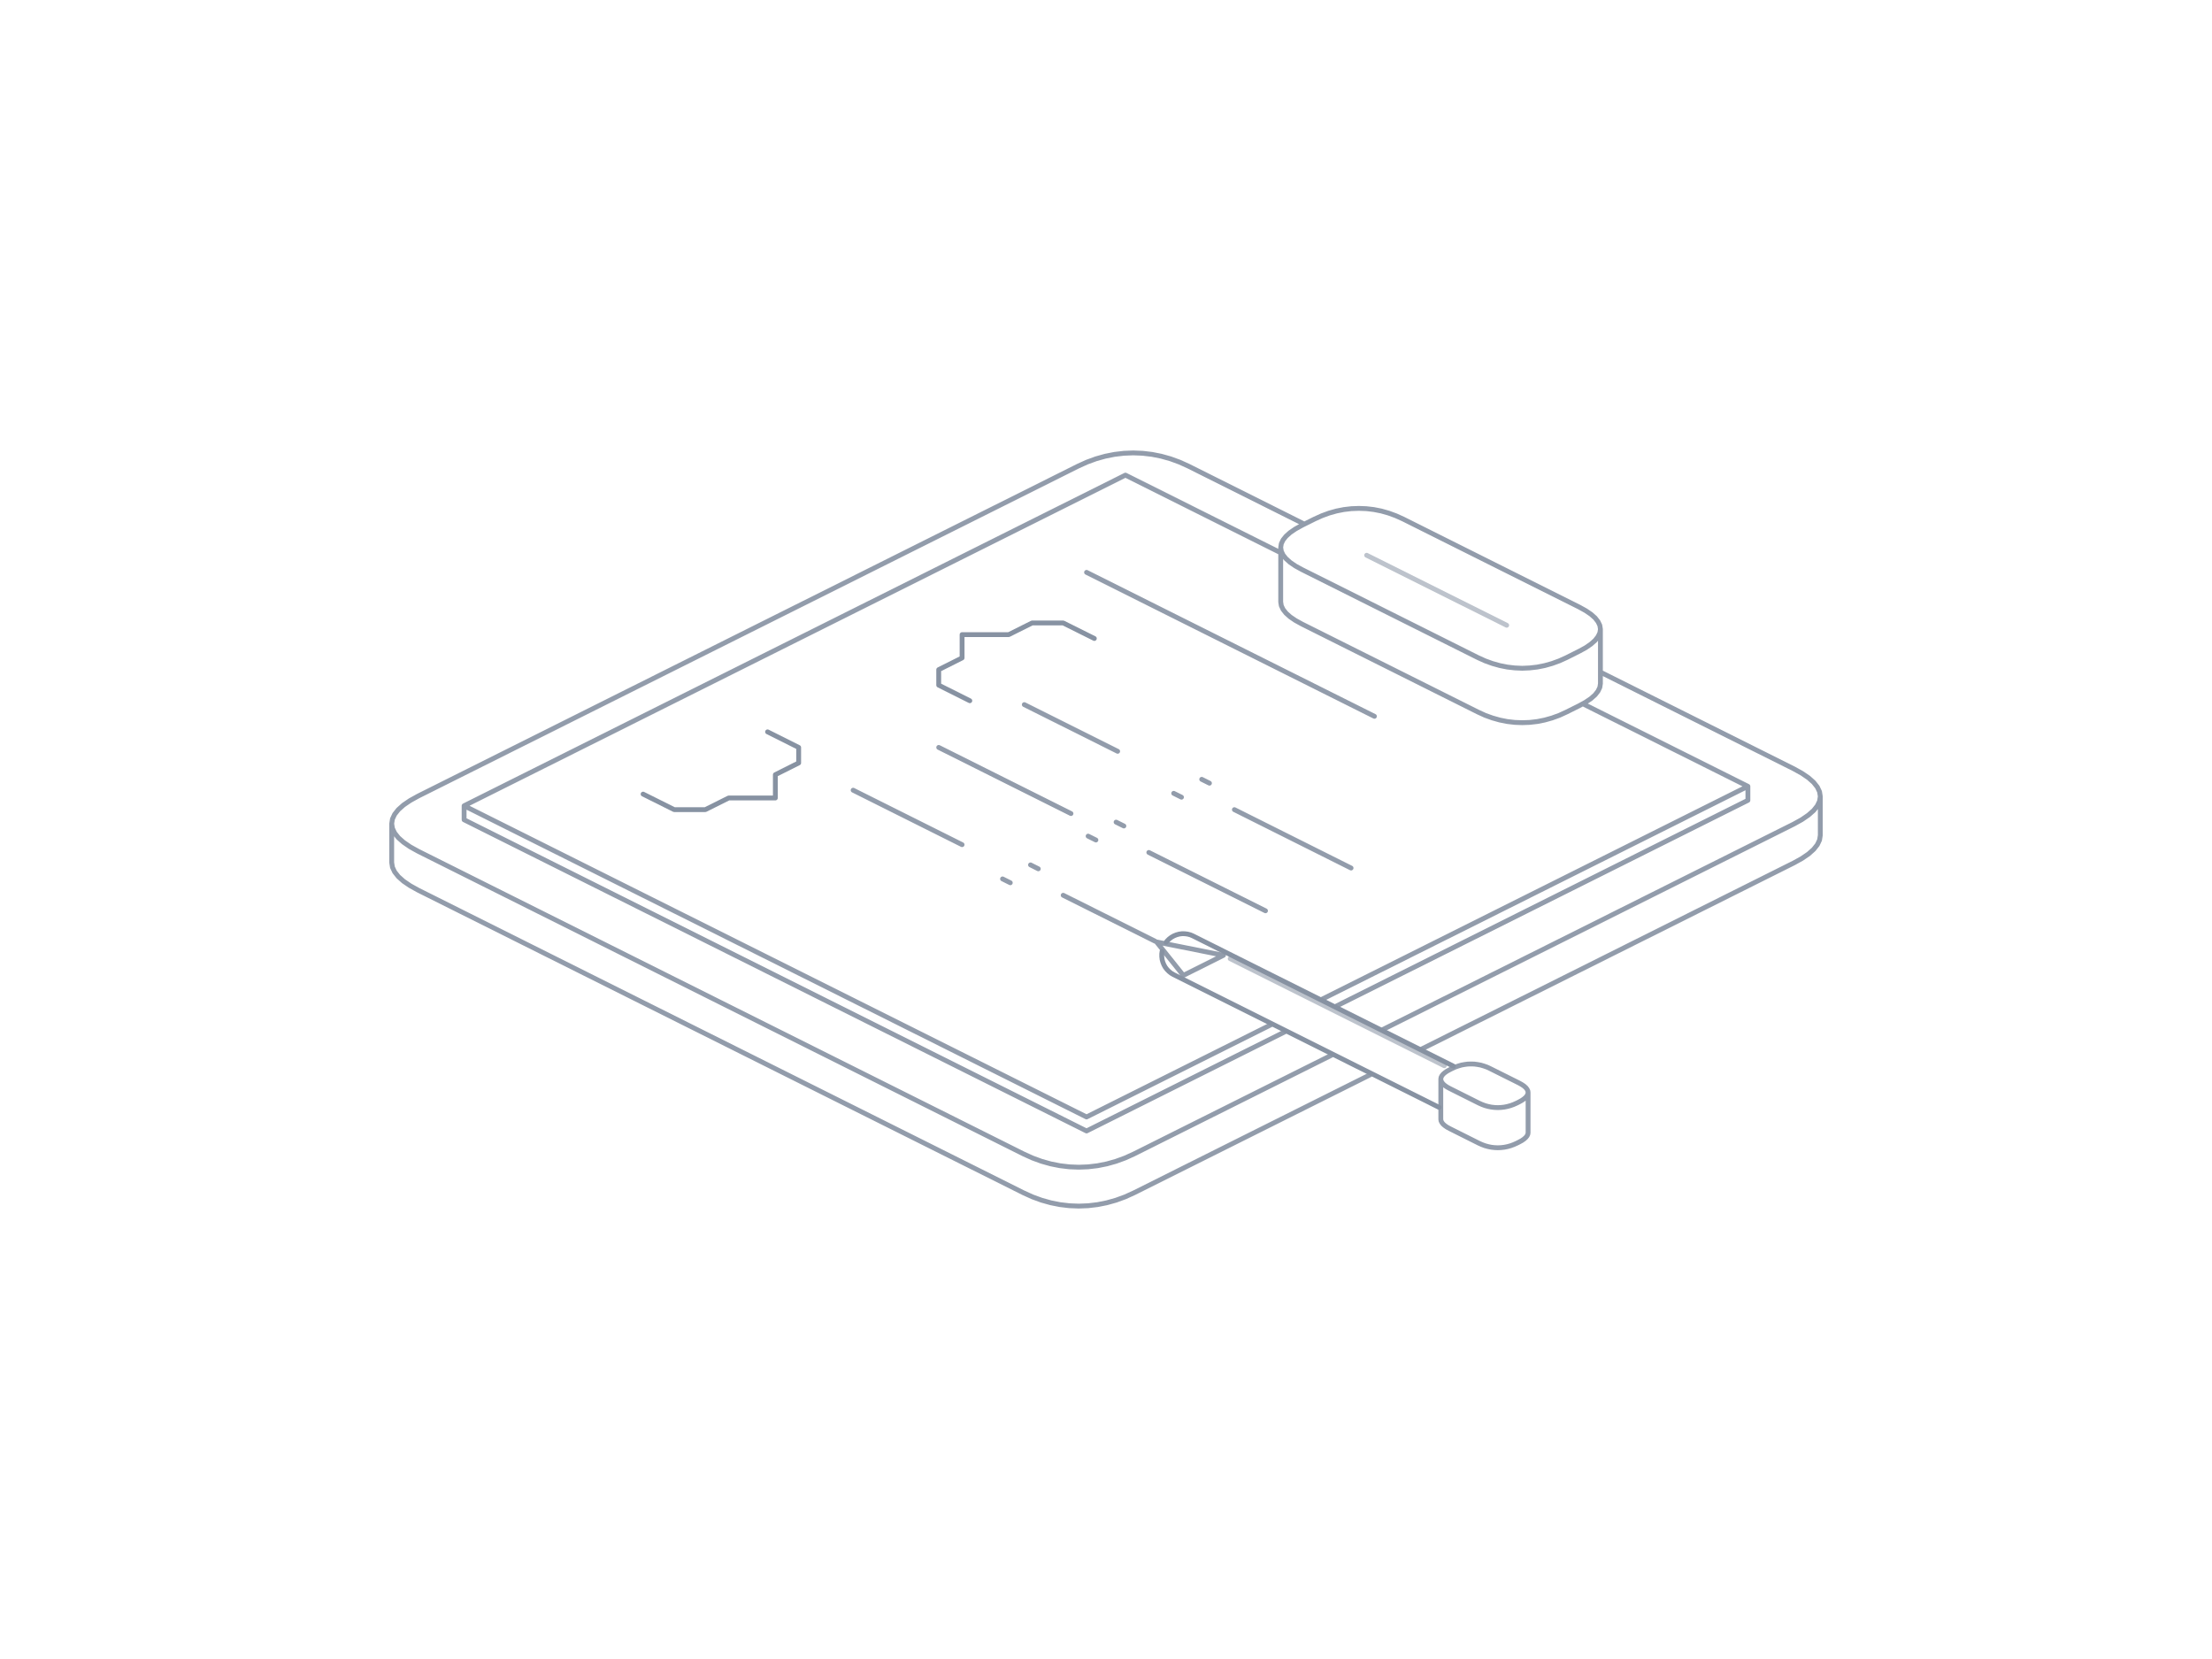
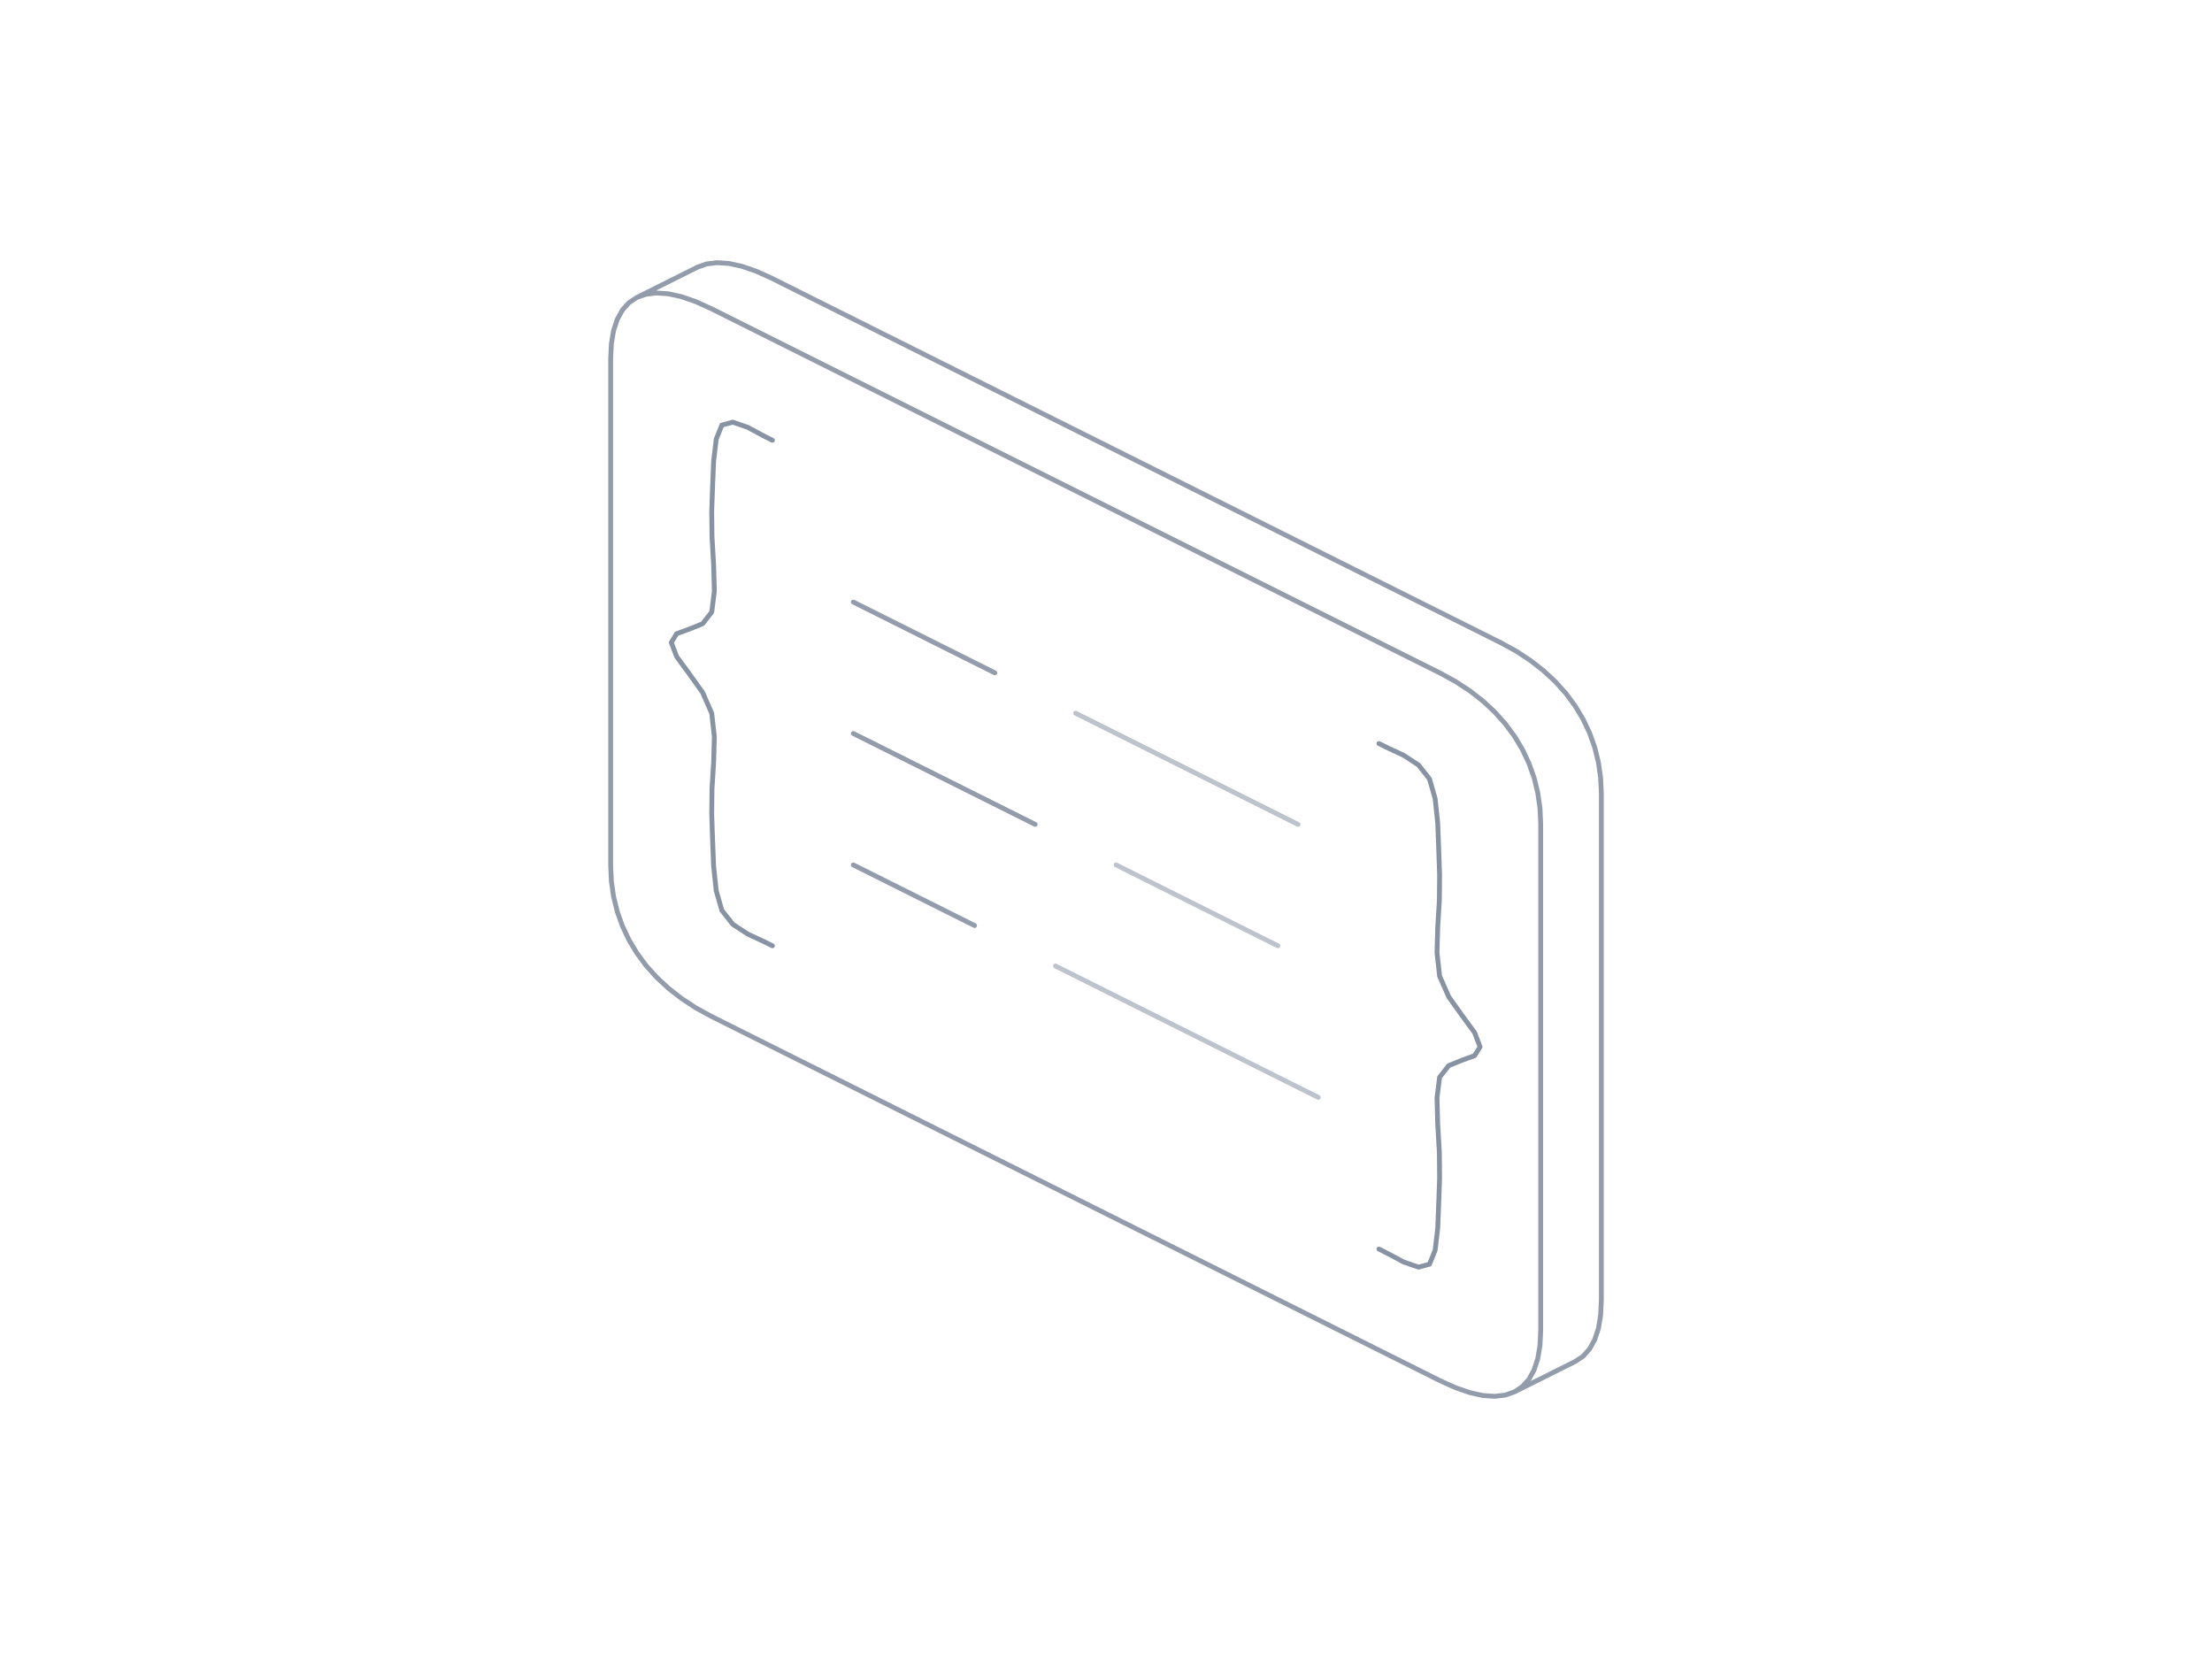
<svg xmlns="http://www.w3.org/2000/svg" viewBox="0 0 480 360" role="img" color="#8792a2" fill="none" stroke="currentColor" stroke-width="1.05" stroke-linecap="round" stroke-linejoin="round">
-   <path vector-effect="non-scaling-stroke" stroke-opacity=".55" d="M296.56,120.49 326.95,135.68 M266.95,208.03 313.41,231.26" />
-   <path vector-effect="non-scaling-stroke" stroke-opacity=".9" d="M245.91,98.28 243.87,98.36 241.84,98.60 239.83,99.00 237.83,99.56 235.86,100.28 233.92,101.16 90.75,172.74 89.00,173.71 87.56,174.69 86.44,175.69 85.64,176.70 85.16,177.72 85.00,178.73 85.00,187.18 85.16,188.19 85.64,189.21 86.44,190.22 87.56,191.22 89.00,192.20 90.75,193.17 222.10,258.84 224.04,259.72 226.01,260.44 228.01,261.00 230.02,261.40 232.05,261.64 234.09,261.72 236.13,261.64 238.16,261.40 240.17,261.00 242.17,260.44 244.14,259.72 246.08,258.84 297.33,233.22 M308.61,227.58 389.25,187.26 391.00,186.29 392.44,185.31 393.56,184.31 394.36,183.30 394.84,182.28 395.00,181.27 395.00,172.82 394.84,171.81 394.36,170.79 393.56,169.78 392.44,168.78 391.00,167.80 389.25,166.83 347.64,146.03 M282.66,113.54 257.90,101.16 255.96,100.28 253.99,99.56 251.99,99.00 249.98,98.60 247.95,98.36 245.91,98.28 M395.00,172.82 394.84,173.84 394.36,174.86 393.56,175.87 392.44,176.86 391.00,177.85 389.25,178.82 300.17,223.36 M288.89,229.00 246.08,250.40 244.14,251.28 242.17,252.00 240.17,252.56 238.16,252.96 236.13,253.20 234.09,253.28 232.05,253.20 230.02,252.96 228.01,252.56 226.01,252.00 224.04,251.28 222.10,250.40 90.75,184.73 89.00,183.76 87.56,182.77 86.44,181.78 85.64,180.77 85.16,179.75 85.00,178.73 M244.22,103.10 100.71,174.85 100.71,177.89 235.78,245.42 278.76,223.93 M290.04,218.29 379.29,173.67 379.29,170.63 343.83,152.90 M277.56,119.77 244.22,103.10 M244.22,103.10 277.56,119.77 M343.83,152.90 379.29,170.63 287.00,216.77 M275.72,222.41 235.78,242.38 100.71,174.85 244.22,103.10 M294.87,110.32 293.24,110.38 291.62,110.57 290.00,110.89 288.41,111.34 286.83,111.92 285.28,112.62 282.51,114.00 281.11,114.78 279.95,115.57 279.06,116.37 278.42,117.17 278.04,117.98 277.91,118.80 277.91,130.62 278.04,131.43 278.42,132.24 279.06,133.05 279.95,133.85 281.11,134.64 282.51,135.41 320.73,154.52 322.28,155.23 323.86,155.80 325.46,156.25 327.07,156.57 328.70,156.76 330.32,156.82 331.95,156.76 333.58,156.57 335.19,156.25 336.79,155.80 338.36,155.23 339.91,154.52 342.68,153.14 344.09,152.36 345.24,151.58 346.14,150.78 346.77,149.97 347.16,149.16 347.29,148.34 347.29,136.53 347.16,135.71 346.77,134.90 346.14,134.09 345.24,133.29 344.09,132.51 342.68,131.73 304.46,112.62 302.91,111.92 301.33,111.34 299.74,110.89 298.12,110.57 296.50,110.38 294.87,110.32 M347.29,136.53 347.16,137.34 346.77,138.15 346.14,138.96 345.24,139.76 344.09,140.55 342.68,141.32 339.91,142.71 338.36,143.41 336.79,143.98 335.19,144.43 333.58,144.75 331.95,144.94 330.32,145.01 328.70,144.94 327.07,144.75 325.46,144.43 323.86,143.98 322.28,143.41 320.73,142.71 282.51,123.59 281.11,122.82 279.95,122.03 279.06,121.23 278.42,120.43 278.04,119.61 277.91,118.80 M235.78,124.20 298.25,155.44 M222.27,152.90 242.53,163.03 M260.77,169.11 262.45,169.95 M254.69,172.15 256.38,172.99 M267.86,175.69 293.18,188.36 M203.70,162.19 232.40,176.54 M242.19,178.40 243.88,179.24 M236.12,181.44 237.81,182.28 M249.29,184.98 274.61,197.64 M185.13,171.47 208.77,183.29 M223.62,187.68 225.31,188.53 M217.55,190.72 219.23,191.56 M230.71,194.27 250.66,204.24 M250.97,204.40 265.49,207.30 256.78,211.66 250.97,204.40 M319.22,230.88 318.51,230.90 317.82,230.99 317.12,231.12 316.44,231.32 315.76,231.56 315.09,231.87 314.63,232.10 314.02,232.43 313.53,232.77 313.14,233.11 312.87,233.46 312.70,233.81 312.65,234.16 312.65,242.87 312.70,243.22 312.87,243.57 313.14,243.92 313.53,244.26 314.02,244.60 314.63,244.93 320.90,248.07 321.57,248.37 322.24,248.62 322.93,248.81 323.62,248.95 324.32,249.03 325.02,249.06 325.72,249.03 326.42,248.95 327.12,248.81 327.80,248.62 328.48,248.37 329.15,248.07 329.61,247.84 330.22,247.51 330.71,247.17 331.10,246.82 331.37,246.48 331.54,246.13 331.59,245.78 331.59,237.06 331.54,236.71 331.37,236.37 331.10,236.02 330.71,235.67 330.22,235.34 329.61,235.00 323.34,231.87 322.67,231.56 321.99,231.32 321.31,231.12 320.61,230.99 319.92,230.90 319.22,230.88 M331.59,237.06 331.54,237.42 331.37,237.76 331.10,238.11 330.71,238.45 330.22,238.79 329.61,239.13 329.15,239.36 328.48,239.66 327.80,239.91 327.12,240.10 326.42,240.24 325.72,240.32 325.02,240.35 324.32,240.32 323.62,240.24 322.93,240.10 322.24,239.91 321.57,239.66 320.90,239.36 314.63,236.22 314.02,235.89 313.53,235.55 313.14,235.21 312.87,234.86 312.70,234.51 312.65,234.16" />
-   <path vector-effect="non-scaling-stroke" stroke-opacity="1" d="M237.47,138.55 230.71,135.18 223.96,135.18 218.90,137.71 208.77,137.71 208.77,142.77 203.70,145.31 203.70,148.68 210.45,152.06 M166.56,158.81 173.31,162.19 173.31,165.56 168.25,168.10 168.25,173.16 158.12,173.16 153.05,175.69 146.30,175.69 139.55,172.32 M315.38,231.35 258.88,203.10 258.32,202.86 257.72,202.70 257.11,202.62 256.50,202.61 255.89,202.69 255.30,202.85 254.73,203.08 254.20,203.38 253.71,203.75 253.27,204.19 253.06,204.46 M252.17,206.45 252.10,206.97 252.10,207.58 252.17,208.19 252.33,208.78 252.56,209.35 252.86,209.89 253.24,210.38 253.67,210.81 254.15,211.19 254.68,211.50 312.30,240.31" />
+   <path vector-effect="non-scaling-stroke" stroke-opacity=".55" d="M233.42,154.77 281.68,178.90 M242.19,187.68 277.29,205.23 M229.03,209.62 286.07,238.13" />
+   <path vector-effect="non-scaling-stroke" stroke-opacity=".9" d="M138.18,64.56 136.47,65.70 135.06,67.28 133.95,69.29 133.15,71.72 132.67,74.58 132.51,77.86 132.51,187.81 132.67,191.25 133.15,194.59 133.95,197.83 135.06,200.94 136.47,203.93 138.18,206.78 140.17,209.49 142.46,212.04 145.02,214.43 147.85,216.64 150.95,218.68 154.31,220.52 312.52,299.62 315.89,301.14 318.99,302.21 321.82,302.83 324.38,303.00 326.66,302.73 328.66,302.02 341.82,295.44 343.53,294.30 344.94,292.72 346.05,290.71 346.85,288.28 347.33,285.42 347.49,282.14 347.49,172.19 347.33,168.75 346.85,165.41 346.05,162.17 344.94,159.06 343.53,156.07 341.82,153.22 339.83,150.51 337.54,147.96 334.98,145.57 332.15,143.36 329.05,141.32 325.69,139.48 167.48,60.38 164.11,58.86 161.01,57.79 158.18,57.17 155.62,57.00 153.34,57.27 151.34,57.98 138.18,64.56 M312.52,299.62 315.89,301.14 318.99,302.21 321.82,302.83 324.38,303.00 326.66,302.73 328.66,302.02 330.37,300.88 331.78,299.30 332.89,297.29 333.68,294.86 334.17,292.00 334.33,288.72 334.33,178.77 334.17,175.33 333.68,171.99 332.89,168.75 331.78,165.64 330.37,162.65 328.66,159.80 326.66,157.09 324.38,154.54 321.82,152.15 318.99,149.94 315.89,147.91 312.52,146.06 154.31,66.96 150.95,65.44 147.85,64.37 145.02,63.75 142.46,63.58 140.17,63.85 138.18,64.56 136.47,65.70 135.06,67.28 133.95,69.29 133.15,71.72 132.67,74.58 132.51,77.86 132.51,187.81 132.67,191.25 133.15,194.59 133.95,197.83 135.06,200.94 136.47,203.93 138.18,206.78 140.17,209.49 142.46,212.04 145.02,214.43 147.85,216.64 150.95,218.68 154.31,220.52 312.52,299.62 M185.16,130.64 215.87,146.00 M185.16,159.16 224.64,178.90 M185.16,187.68 211.48,200.84" />
+   <path vector-effect="non-scaling-stroke" stroke-opacity="1" d="M167.61,95.54 165.43,94.44 162.26,92.73 159.02,91.61 156.64,92.25 155.42,95.29 154.86,100.00 154.63,105.49 154.44,110.90 154.50,116.51 154.86,122.62 155.01,128.35 154.44,132.83 152.46,135.35 149.51,136.54 146.83,137.51 145.67,139.42 146.83,142.48 149.51,146.13 152.46,150.26 154.44,154.77 155.01,159.82 154.86,165.40 154.50,171.15 154.44,176.71 154.63,182.31 154.86,188.02 155.42,193.29 156.64,197.55 159.02,200.57 162.26,202.69 165.43,204.16 167.61,205.23 M299.23,161.35 301.41,162.42 304.58,163.89 307.82,166.01 310.20,169.03 311.42,173.29 311.98,178.56 312.20,184.28 312.39,189.87 312.34,195.43 311.98,201.18 311.83,206.76 312.39,211.81 314.38,216.32 317.33,220.45 320.00,224.10 321.17,227.17 320.00,229.07 317.33,230.04 314.38,231.23 312.39,233.75 311.83,238.23 311.98,243.96 312.34,250.07 312.39,255.68 312.20,261.09 311.98,266.58 311.42,271.29 310.20,274.33 307.82,274.97 304.58,273.85 301.41,272.15 299.23,271.04" />
</svg>
